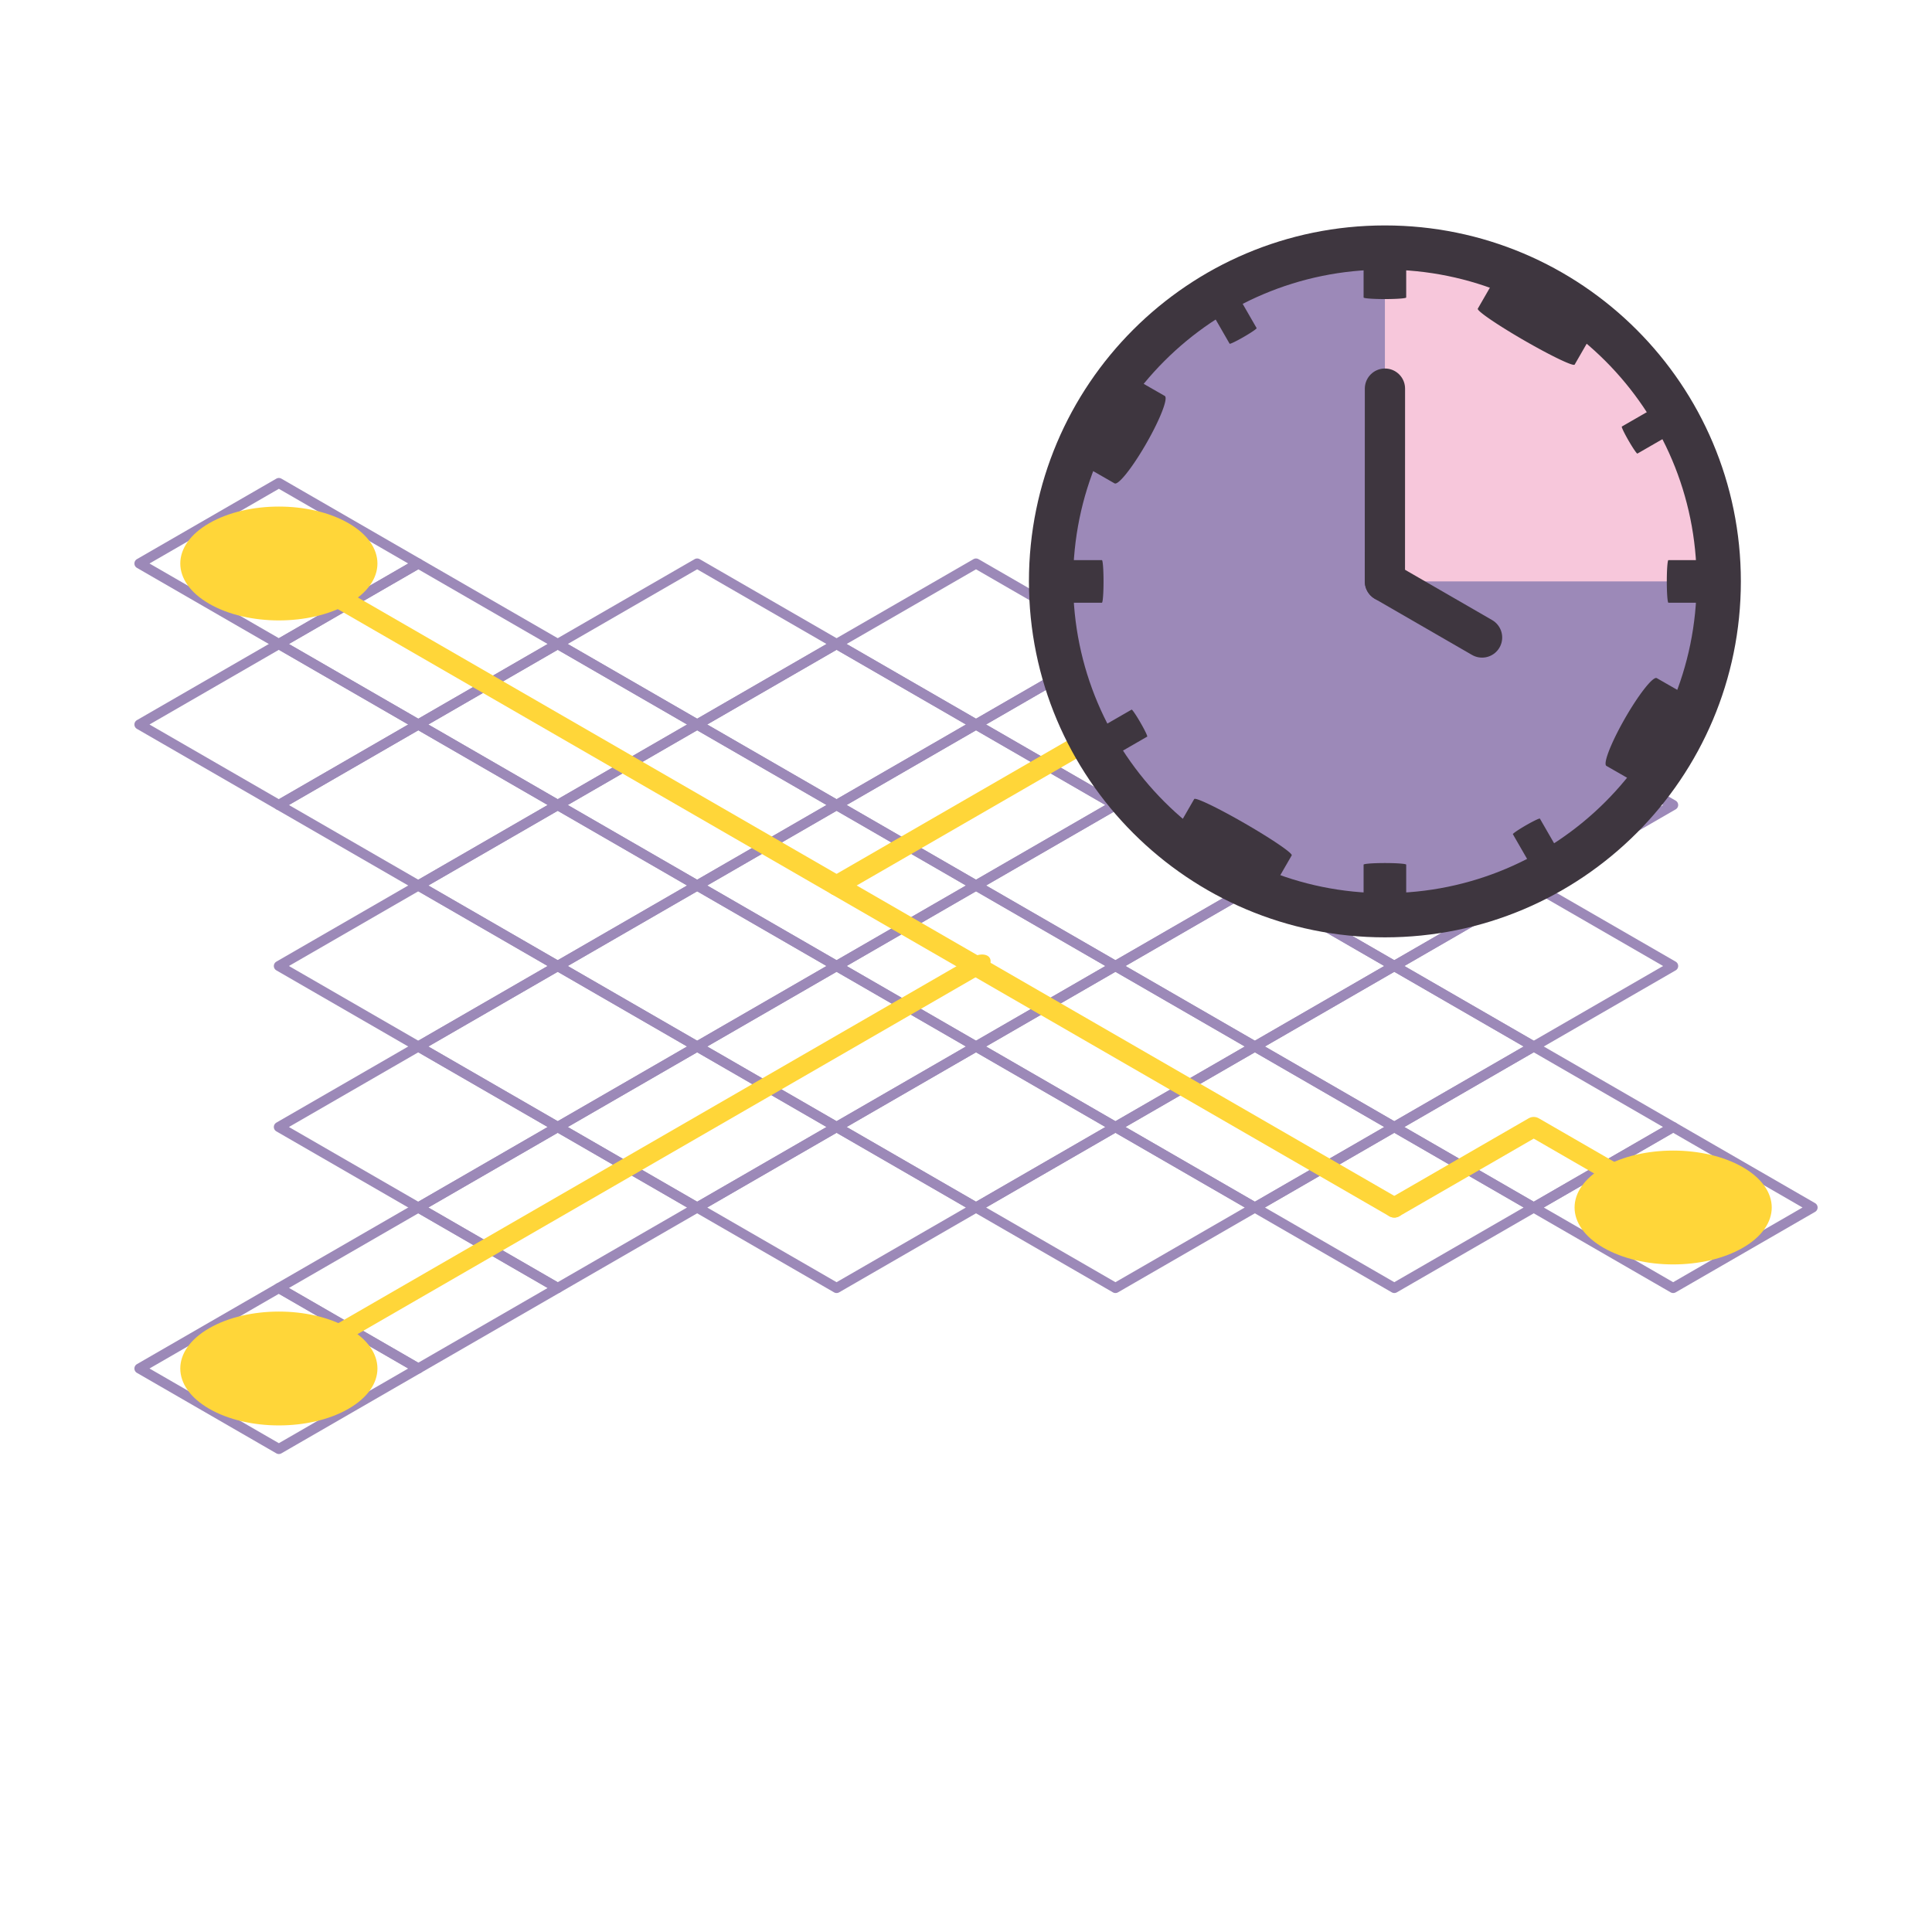
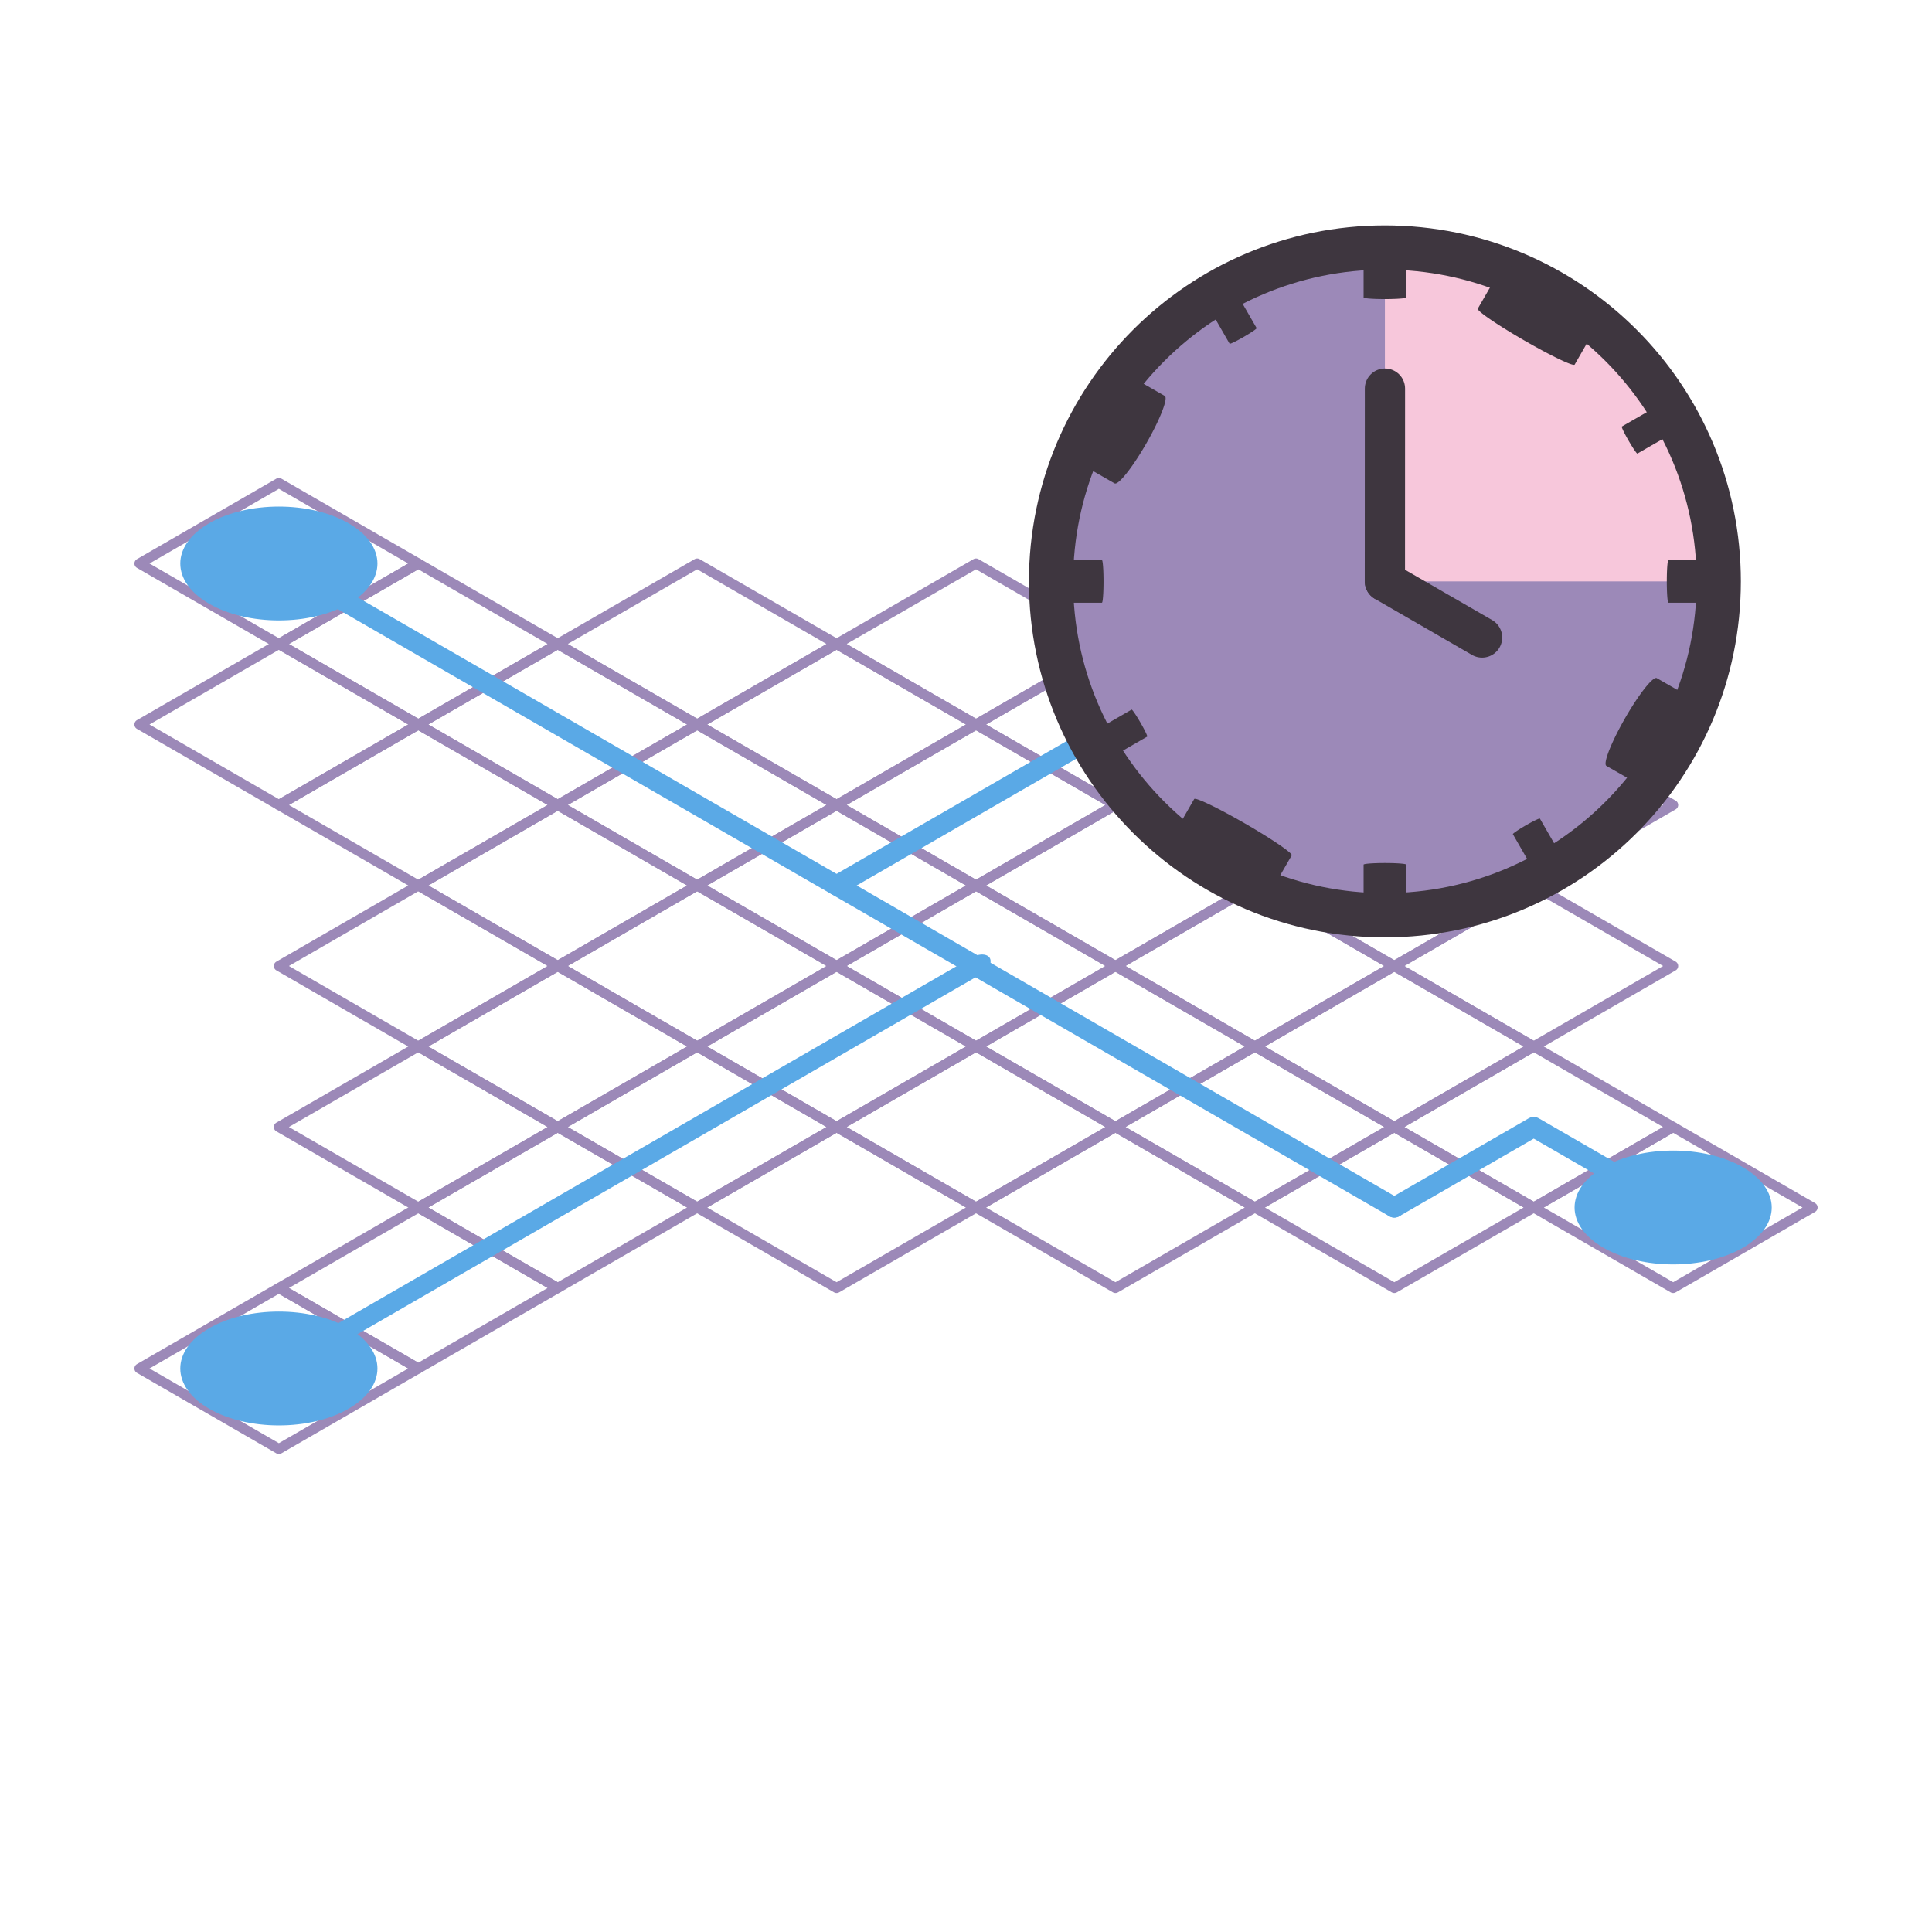
<svg xmlns="http://www.w3.org/2000/svg" width="100%" height="100%" viewBox="0 0 96 96" version="1.1" xml:space="preserve" style="fill-rule:evenodd;clip-rule:evenodd;stroke-linecap:round;stroke-linejoin:round;stroke-miterlimit:1.5;">
  <g id="_15-minute-cities">
    <g id="neighborhoods">
        </g>
    <g id="partitions">
      <g transform="matrix(1,0,0,1,-6.9282,12)">
        <path d="M34.641,44L41.569,40L34.641,36L27.713,40L34.641,44Z" style="fill:rgb(223,218,211);fill-opacity:0;stroke:rgb(156,137,184);stroke-width:0.5px;" />
      </g>
      <g transform="matrix(1,0,0,1,-13.8564,16)">
        <path d="M34.641,44L41.569,40L34.641,36L27.713,40L34.641,44Z" style="fill:rgb(223,218,211);fill-opacity:0;stroke:rgb(156,137,184);stroke-width:0.5px;" />
      </g>
      <g transform="matrix(1,0,0,1,-13.8564,8)">
        <path d="M34.641,44L41.569,40L34.641,36L27.713,40L34.641,44Z" style="fill:rgb(223,218,211);fill-opacity:0;stroke:rgb(156,137,184);stroke-width:0.5px;" />
      </g>
      <g transform="matrix(1,0,0,1,-1.77636e-14,-8)">
        <path d="M34.641,44L41.569,40L34.641,36L27.713,40L34.641,44Z" style="fill:rgb(223,218,211);fill-opacity:0;stroke:rgb(156,137,184);stroke-width:0.5px;" />
      </g>
      <g transform="matrix(1,0,0,1,13.8564,-8)">
        <path d="M34.641,44L41.569,40L34.641,36L27.713,40L34.641,44Z" style="fill:rgb(223,218,211);fill-opacity:0;stroke:rgb(156,137,184);stroke-width:0.5px;" />
      </g>
      <g transform="matrix(1,0,0,1,7.10543e-15,16)">
        <path d="M34.641,44L41.569,40L34.641,36L27.713,40L34.641,44Z" style="fill:rgb(223,218,211);fill-opacity:0;stroke:rgb(156,137,184);stroke-width:0.5px;" />
      </g>
      <g transform="matrix(1,0,0,1,41.5692,8)">
        <path d="M34.641,44L41.569,40L34.641,36L27.713,40L34.641,44Z" style="fill:rgb(223,218,211);fill-opacity:0;stroke:rgb(156,137,184);stroke-width:0.5px;" />
      </g>
      <g transform="matrix(1,0,0,1,41.5692,16)">
        <path d="M34.641,44L41.569,40L34.641,36L27.713,40L34.641,44Z" style="fill:rgb(223,218,211);fill-opacity:0;stroke:rgb(156,137,184);stroke-width:0.5px;" />
      </g>
      <g transform="matrix(1,0,0,1,48.4974,20)">
        <path d="M34.641,44L41.569,40L34.641,36L27.713,40L34.641,44Z" style="fill:rgb(223,218,211);fill-opacity:0;stroke:rgb(156,137,184);stroke-width:0.5px;" />
      </g>
      <g transform="matrix(1,0,0,1,20.7846,20)">
        <path d="M34.641,44L41.569,40L34.641,36L27.713,40L34.641,44Z" style="fill:rgb(223,218,211);fill-opacity:0;stroke:rgb(156,137,184);stroke-width:0.5px;" />
      </g>
      <g transform="matrix(1,0,0,1,6.9282,20)">
        <path d="M34.641,44L41.569,40L34.641,36L27.713,40L34.641,44Z" style="fill:rgb(223,218,211);fill-opacity:0;stroke:rgb(156,137,184);stroke-width:0.5px;" />
      </g>
      <g transform="matrix(1,0,0,1,-6.9282,20)">
        <path d="M34.641,44L41.569,40L34.641,36L27.713,40L34.641,44Z" style="fill:rgb(223,218,211);fill-opacity:0;stroke:rgb(156,137,184);stroke-width:0.5px;" />
      </g>
      <g transform="matrix(1,0,0,1,-13.8564,24)">
        <path d="M34.641,44L41.569,40L34.641,36L27.713,40L34.641,44Z" style="fill:rgb(223,218,211);fill-opacity:0;stroke:rgb(156,137,184);stroke-width:0.5px;" />
      </g>
      <g transform="matrix(1,0,0,1,-20.7846,28)">
        <path d="M34.641,44L41.569,40L34.641,36L27.713,40L34.641,44Z" style="fill:rgb(223,218,211);fill-opacity:0;stroke:rgb(156,137,184);stroke-width:0.5px;" />
      </g>
      <g transform="matrix(1,0,0,1,34.641,12)">
        <path d="M34.641,44L41.569,40L34.641,36L27.713,40L34.641,44Z" style="fill:rgb(223,218,211);fill-opacity:0;stroke:rgb(156,137,184);stroke-width:0.5px;" />
      </g>
      <g transform="matrix(1,0,0,1,27.7128,-8)">
        <path d="M34.641,44L41.569,40L34.641,36L27.713,40L34.641,44Z" style="fill:rgb(223,218,211);fill-opacity:0;stroke:rgb(156,137,184);stroke-width:0.5px;" />
      </g>
      <g transform="matrix(1,0,0,1,41.5692,-5.32907e-15)">
        <path d="M34.641,44L41.569,40L34.641,36L27.713,40L34.641,44Z" style="fill:rgb(223,218,211);fill-opacity:0;stroke:rgb(156,137,184);stroke-width:0.5px;" />
      </g>
      <g transform="matrix(1,0,0,1,34.641,-4)">
        <path d="M34.641,44L41.569,40L34.641,36L27.713,40L34.641,44Z" style="fill:rgb(223,218,211);fill-opacity:0;stroke:rgb(156,137,184);stroke-width:0.5px;" />
      </g>
      <g transform="matrix(1,0,0,1,41.5692,-8)">
        <path d="M34.641,44L41.569,40L34.641,36L27.713,40L34.641,44Z" style="fill:rgb(223,218,211);fill-opacity:0;stroke:rgb(156,137,184);stroke-width:0.5px;" />
      </g>
      <g transform="matrix(1,0,0,1,-6.9282,4)">
        <path d="M34.641,44L41.569,40L34.641,36L27.713,40L34.641,44Z" style="fill:rgb(223,218,211);fill-opacity:0;stroke:rgb(156,137,184);stroke-width:0.5px;" />
      </g>
      <g transform="matrix(1,0,0,1,-1.06581e-14,8)">
        <path d="M34.641,44L41.569,40L34.641,36L27.713,40L34.641,44Z" style="fill:rgb(223,218,211);fill-opacity:0;stroke:rgb(156,137,184);stroke-width:0.5px;" />
      </g>
      <g transform="matrix(1,0,0,1,6.9282,-4)">
        <path d="M34.641,44L41.569,40L34.641,36L27.713,40L34.641,44Z" style="fill:rgb(223,218,211);fill-opacity:0;stroke:rgb(156,137,184);stroke-width:0.5px;" />
      </g>
      <g transform="matrix(1,0,0,1,13.8564,16)">
        <path d="M34.641,44L41.569,40L34.641,36L27.713,40L34.641,44Z" style="fill:rgb(223,218,211);fill-opacity:0;stroke:rgb(156,137,184);stroke-width:0.5px;" />
      </g>
      <g transform="matrix(1,0,0,1,27.7128,8)">
        <path d="M34.641,44L41.569,40L34.641,36L27.713,40L34.641,44Z" style="fill:rgb(223,218,211);fill-opacity:0;stroke:rgb(156,137,184);stroke-width:0.5px;" />
      </g>
      <g transform="matrix(1,0,0,1,20.7846,-4)">
        <path d="M34.641,44L41.569,40L34.641,36L27.713,40L34.641,44Z" style="fill:rgb(223,218,211);fill-opacity:0;stroke:rgb(156,137,184);stroke-width:0.5px;" />
      </g>
      <g transform="matrix(1,0,0,1,27.7128,-7.10543e-15)">
        <path d="M34.641,44L41.569,40L34.641,36L27.713,40L34.641,44Z" style="fill:rgb(223,218,211);fill-opacity:0;stroke:rgb(156,137,184);stroke-width:0.5px;" />
      </g>
      <g transform="matrix(1,0,0,1,34.641,4)">
        <path d="M34.641,44L41.569,40L34.641,36L27.713,40L34.641,44Z" style="fill:rgb(223,218,211);fill-opacity:0;stroke:rgb(156,137,184);stroke-width:0.5px;" />
      </g>
      <g transform="matrix(1,0,0,1,-13.8564,-8)">
        <path d="M34.641,44L41.569,40L34.641,36L27.713,40L34.641,44Z" style="fill:rgb(223,218,211);fill-opacity:0;stroke:rgb(156,137,184);stroke-width:0.5px;" />
      </g>
      <g transform="matrix(1,0,0,1,-20.7846,-4)">
        <path d="M34.641,44L41.569,40L34.641,36L27.713,40L34.641,44Z" style="fill:rgb(223,218,211);fill-opacity:0;stroke:rgb(156,137,184);stroke-width:0.5px;" />
      </g>
      <g transform="matrix(1,0,0,1,-20.7846,-12)">
        <path d="M34.641,44L41.569,40L34.641,36L27.713,40L34.641,44Z" style="fill:rgb(223,218,211);fill-opacity:0;stroke:rgb(156,137,184);stroke-width:0.5px;" />
      </g>
      <path d="M34.641,44L41.569,40L34.641,36L27.713,40L34.641,44Z" style="fill:rgb(223,218,211);fill-opacity:0;stroke:rgb(156,137,184);stroke-width:0.5px;" />
      <g transform="matrix(1,0,0,1,-13.8564,-1.77636e-15)">
        <path d="M34.641,44L41.569,40L34.641,36L27.713,40L34.641,44Z" style="fill:rgb(223,218,211);fill-opacity:0;stroke:rgb(156,137,184);stroke-width:0.5px;" />
      </g>
      <g transform="matrix(1,0,0,1,-6.9282,-4)">
        <path d="M34.641,44L41.569,40L34.641,36L27.713,40L34.641,44Z" style="fill:rgb(223,218,211);fill-opacity:0;stroke:rgb(156,137,184);stroke-width:0.5px;" />
      </g>
      <g transform="matrix(1,0,0,1,34.641,20)">
        <path d="M34.641,44L41.569,40L34.641,36L27.713,40L34.641,44Z" style="fill:rgb(223,218,211);fill-opacity:0;stroke:rgb(156,137,184);stroke-width:0.5px;" />
      </g>
      <g transform="matrix(1,0,0,1,27.7128,16)">
        <path d="M34.641,44L41.569,40L34.641,36L27.713,40L34.641,44Z" style="fill:rgb(223,218,211);fill-opacity:0;stroke:rgb(156,137,184);stroke-width:0.5px;" />
      </g>
      <g transform="matrix(1,0,0,1,13.8564,3.55271e-15)">
        <path d="M34.641,44L41.569,40L34.641,36L27.713,40L34.641,44Z" style="fill:rgb(223,218,211);fill-opacity:0;stroke:rgb(156,137,184);stroke-width:0.5px;" />
      </g>
      <g transform="matrix(1,0,0,1,6.9282,12)">
        <path d="M34.641,44L41.569,40L34.641,36L27.713,40L34.641,44Z" style="fill:rgb(223,218,211);fill-opacity:0;stroke:rgb(156,137,184);stroke-width:0.5px;" />
      </g>
      <g transform="matrix(1,0,0,1,20.7846,12)">
        <path d="M34.641,44L41.569,40L34.641,36L27.713,40L34.641,44Z" style="fill:rgb(223,218,211);fill-opacity:0;stroke:rgb(156,137,184);stroke-width:0.5px;" />
      </g>
      <g transform="matrix(1,0,0,1,6.9282,4)">
        <path d="M34.641,44L41.569,40L34.641,36L27.713,40L34.641,44Z" style="fill:rgb(223,218,211);fill-opacity:0;stroke:rgb(156,137,184);stroke-width:0.5px;" />
      </g>
      <g transform="matrix(1,0,0,1,13.8564,8)">
        <path d="M34.641,44L41.569,40L34.641,36L27.713,40L34.641,44Z" style="fill:rgb(223,218,211);fill-opacity:0;stroke:rgb(156,137,184);stroke-width:0.5px;" />
      </g>
      <g transform="matrix(1,0,0,1,20.7846,4)">
        <path d="M34.641,44L41.569,40L34.641,36L27.713,40L34.641,44Z" style="fill:rgb(223,218,211);fill-opacity:0;stroke:rgb(156,137,184);stroke-width:0.5px;" />
      </g>
    </g>
    <g transform="matrix(0.195138,-0.112663,0.195107,0.112691,-6.18927,31.7427)">
-       <circle cx="67.981" cy="34.751" r="17.751" style="fill:rgb(255,214,57);" />
+       <circle cx="67.981" cy="34.751" r="17.751" style="fill:rgb(90,169,230);" />
    </g>
    <g transform="matrix(0.195138,-0.112663,0.195107,0.112691,63.0925,63.7428)">
-       <circle cx="67.981" cy="34.751" r="17.751" style="fill:rgb(255,214,57);" />
+       <circle cx="67.981" cy="34.751" r="17.751" style="fill:rgb(90,169,230);" />
    </g>
    <g transform="matrix(0.195138,-0.112663,0.195107,0.112691,-6.18927,71.7427)">
-       <circle cx="67.981" cy="34.751" r="17.751" style="fill:rgb(255,214,57);" />
+       <circle cx="67.981" cy="34.751" r="17.751" style="fill:rgb(90,169,230);" />
    </g>
    <g transform="matrix(1.5,-0.288675,-0.288675,1.16667,-10.3923,6)">
-       <path d="M27.713,60L48.497,48" style="fill:none;stroke:rgb(255,214,57);stroke-width:0.95px;" />
+       <path d="M27.713,60L48.497,48" style="fill:none;stroke:rgb(90,169,230);stroke-width:0.95px;" />
    </g>
-     <path d="M69.282,60L13.856,28" style="fill:none;stroke:rgb(255,214,57);stroke-width:1px;" />
+     <path d="M69.282,60L13.856,28" style="fill:none;stroke:rgb(90,169,230);stroke-width:1px;" />
    <g transform="matrix(1,0,0,1,6.9282,4)">
-       <path d="M34.641,40L48.497,32" style="fill:none;stroke:rgb(255,214,57);stroke-width:1px;" />
+       <path d="M34.641,40L48.497,32" style="fill:none;stroke:rgb(90,169,230);stroke-width:1px;" />
    </g>
-     <path d="M69.282,60L76.21,56L83.138,60" style="fill:none;stroke:rgb(255,214,57);stroke-width:1px;" />
+     <path d="M69.282,60L76.21,56L83.138,60" style="fill:none;stroke:rgb(90,169,230);stroke-width:1px;" />
    <g id="Clock" transform="matrix(1.89042,0,0,1.89042,-55.4055,-1.14462)">
      <g transform="matrix(0.494366,0,0,0.494366,32.1029,-1.2924)">
        <circle cx="67.981" cy="34.751" r="17.751" style="fill:rgb(156,137,184);" />
      </g>
      <g transform="matrix(0.494366,0,0,0.494366,32.1029,-1.2924)">
        <path d="M85.732,34.751C85.732,24.948 77.785,17 67.981,17L67.981,34.751L85.732,34.751Z" style="fill:rgb(247,199,219);" />
      </g>
      <g transform="matrix(0.494366,0,0,0.494366,32.1029,-1.2924)">
        <circle cx="67.981" cy="34.751" r="17.751" style="fill:none;stroke:rgb(62,54,63);stroke-width:2.35px;" />
      </g>
      <g transform="matrix(1,0,0,0.0748073,3.35643,6.28214)">
        <path d="M62.354,11.091L62.354,28.642" style="fill:none;stroke:rgb(62,54,63);stroke-width:1.12px;" />
      </g>
      <g transform="matrix(1,0,0,0.0757997,3.35643,22.492)">
        <path d="M62.354,11.091L62.354,28.642" style="fill:none;stroke:rgb(62,54,63);stroke-width:1.12px;" />
      </g>
      <g transform="matrix(0.0754023,0,0,1,69.1226,-3.97916)">
        <path d="M53.578,19.867L71.129,19.867L62.354,19.867" style="fill:none;stroke:rgb(62,54,63);stroke-width:1.12px;" />
      </g>
      <g transform="matrix(0.0762041,0,0,1,52.8517,-3.97916)">
        <path d="M53.578,19.867L71.129,19.867L62.354,19.867" style="fill:none;stroke:rgb(62,54,63);stroke-width:1.12px;" />
      </g>
      <g transform="matrix(-0.800672,0.613195,-1.53773,0.800672,138.365,-44.7263)">
        <path d="M65.71,15.887L73.31,11.5" style="fill:none;stroke:rgb(62,54,63);stroke-width:0.41px;" />
      </g>
      <g transform="matrix(-0.799988,0.614381,-1.53813,0.799988,146.433,-30.7526)">
        <path d="M65.71,15.887L73.31,11.5" style="fill:none;stroke:rgb(62,54,63);stroke-width:0.41px;" />
      </g>
      <g transform="matrix(0.799544,0.61507,-1.53841,-0.799544,41.3277,-18.2599)">
        <path d="M65.71,15.887L58.11,11.5" style="fill:none;stroke:rgb(62,54,63);stroke-width:1.47px;" />
      </g>
      <g transform="matrix(0.801107,0.612363,-1.53751,-0.801107,33.1087,-4.02335)">
        <path d="M65.71,15.887L58.11,11.5" style="fill:none;stroke:rgb(62,54,63);stroke-width:1.48px;" />
      </g>
      <g transform="matrix(0.615102,0.799526,0.799526,1.53842,19.0227,-64.8052)">
        <path d="M65.71,15.887L73.31,11.5" style="fill:none;stroke:rgb(62,54,63);stroke-width:0.41px;" />
      </g>
      <g transform="matrix(0.613189,0.80063,0.80063,1.53778,5.09734,-56.7659)">
        <path d="M65.71,15.887L73.31,11.5" style="fill:none;stroke:rgb(62,54,63);stroke-width:0.41px;" />
      </g>
      <g transform="matrix(0.361665,-0.36634,-0.36634,0.789757,41.3066,23.7059)">
        <path d="M65.733,15.874L58.11,11.5" style="fill:none;stroke:rgb(62,54,63);stroke-width:2.65px;" />
      </g>
      <g transform="matrix(0.360074,-0.367254,-0.367254,0.789233,55.4941,31.8481)">
        <path d="M65.733,15.874L58.11,11.5" style="fill:none;stroke:rgb(62,54,63);stroke-width:2.66px;" />
      </g>
      <g transform="matrix(0.528983,0,0,0.528983,31.8906,-0.885274)">
        <path d="M63.936,22.129L63.933,31.706" style="fill:none;stroke:rgb(62,54,63);stroke-width:2px;" />
      </g>
      <g transform="matrix(0.528983,0,0,0.528983,31.8906,-0.885274)">
        <path d="M63.936,31.708L68.762,34.495" style="fill:none;stroke:rgb(62,54,63);stroke-width:2px;" />
      </g>
    </g>
  </g>
</svg>
